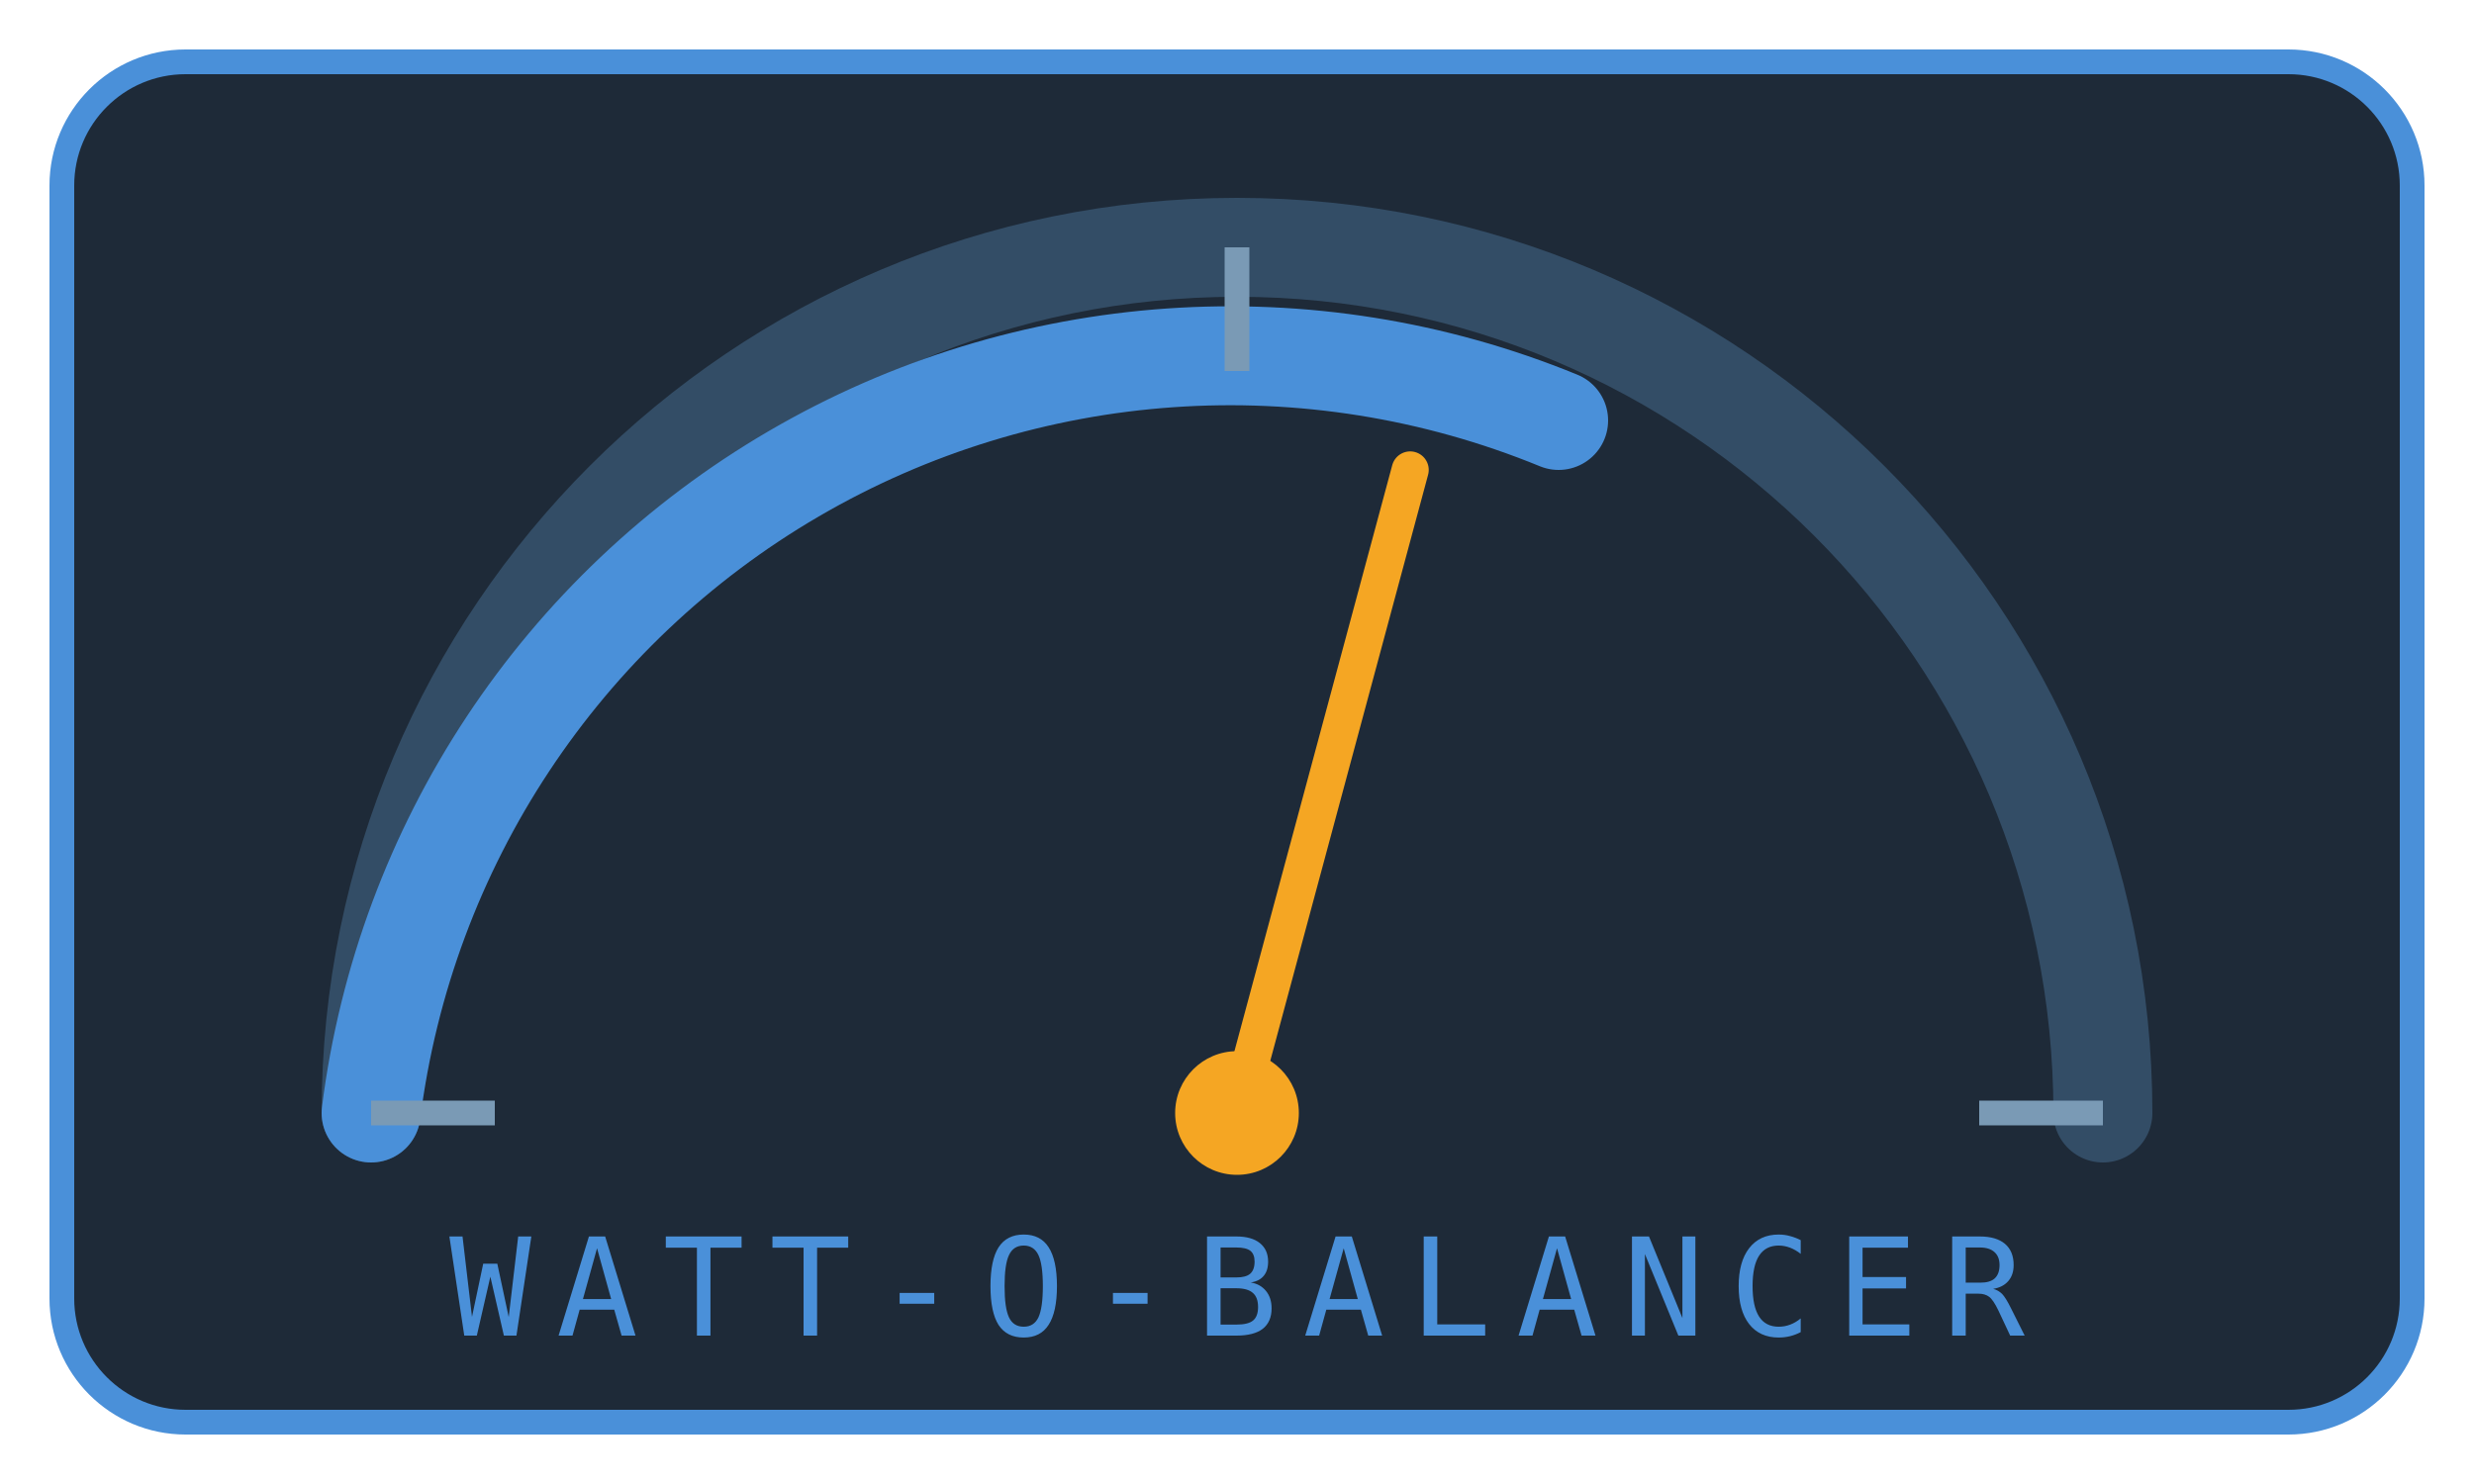
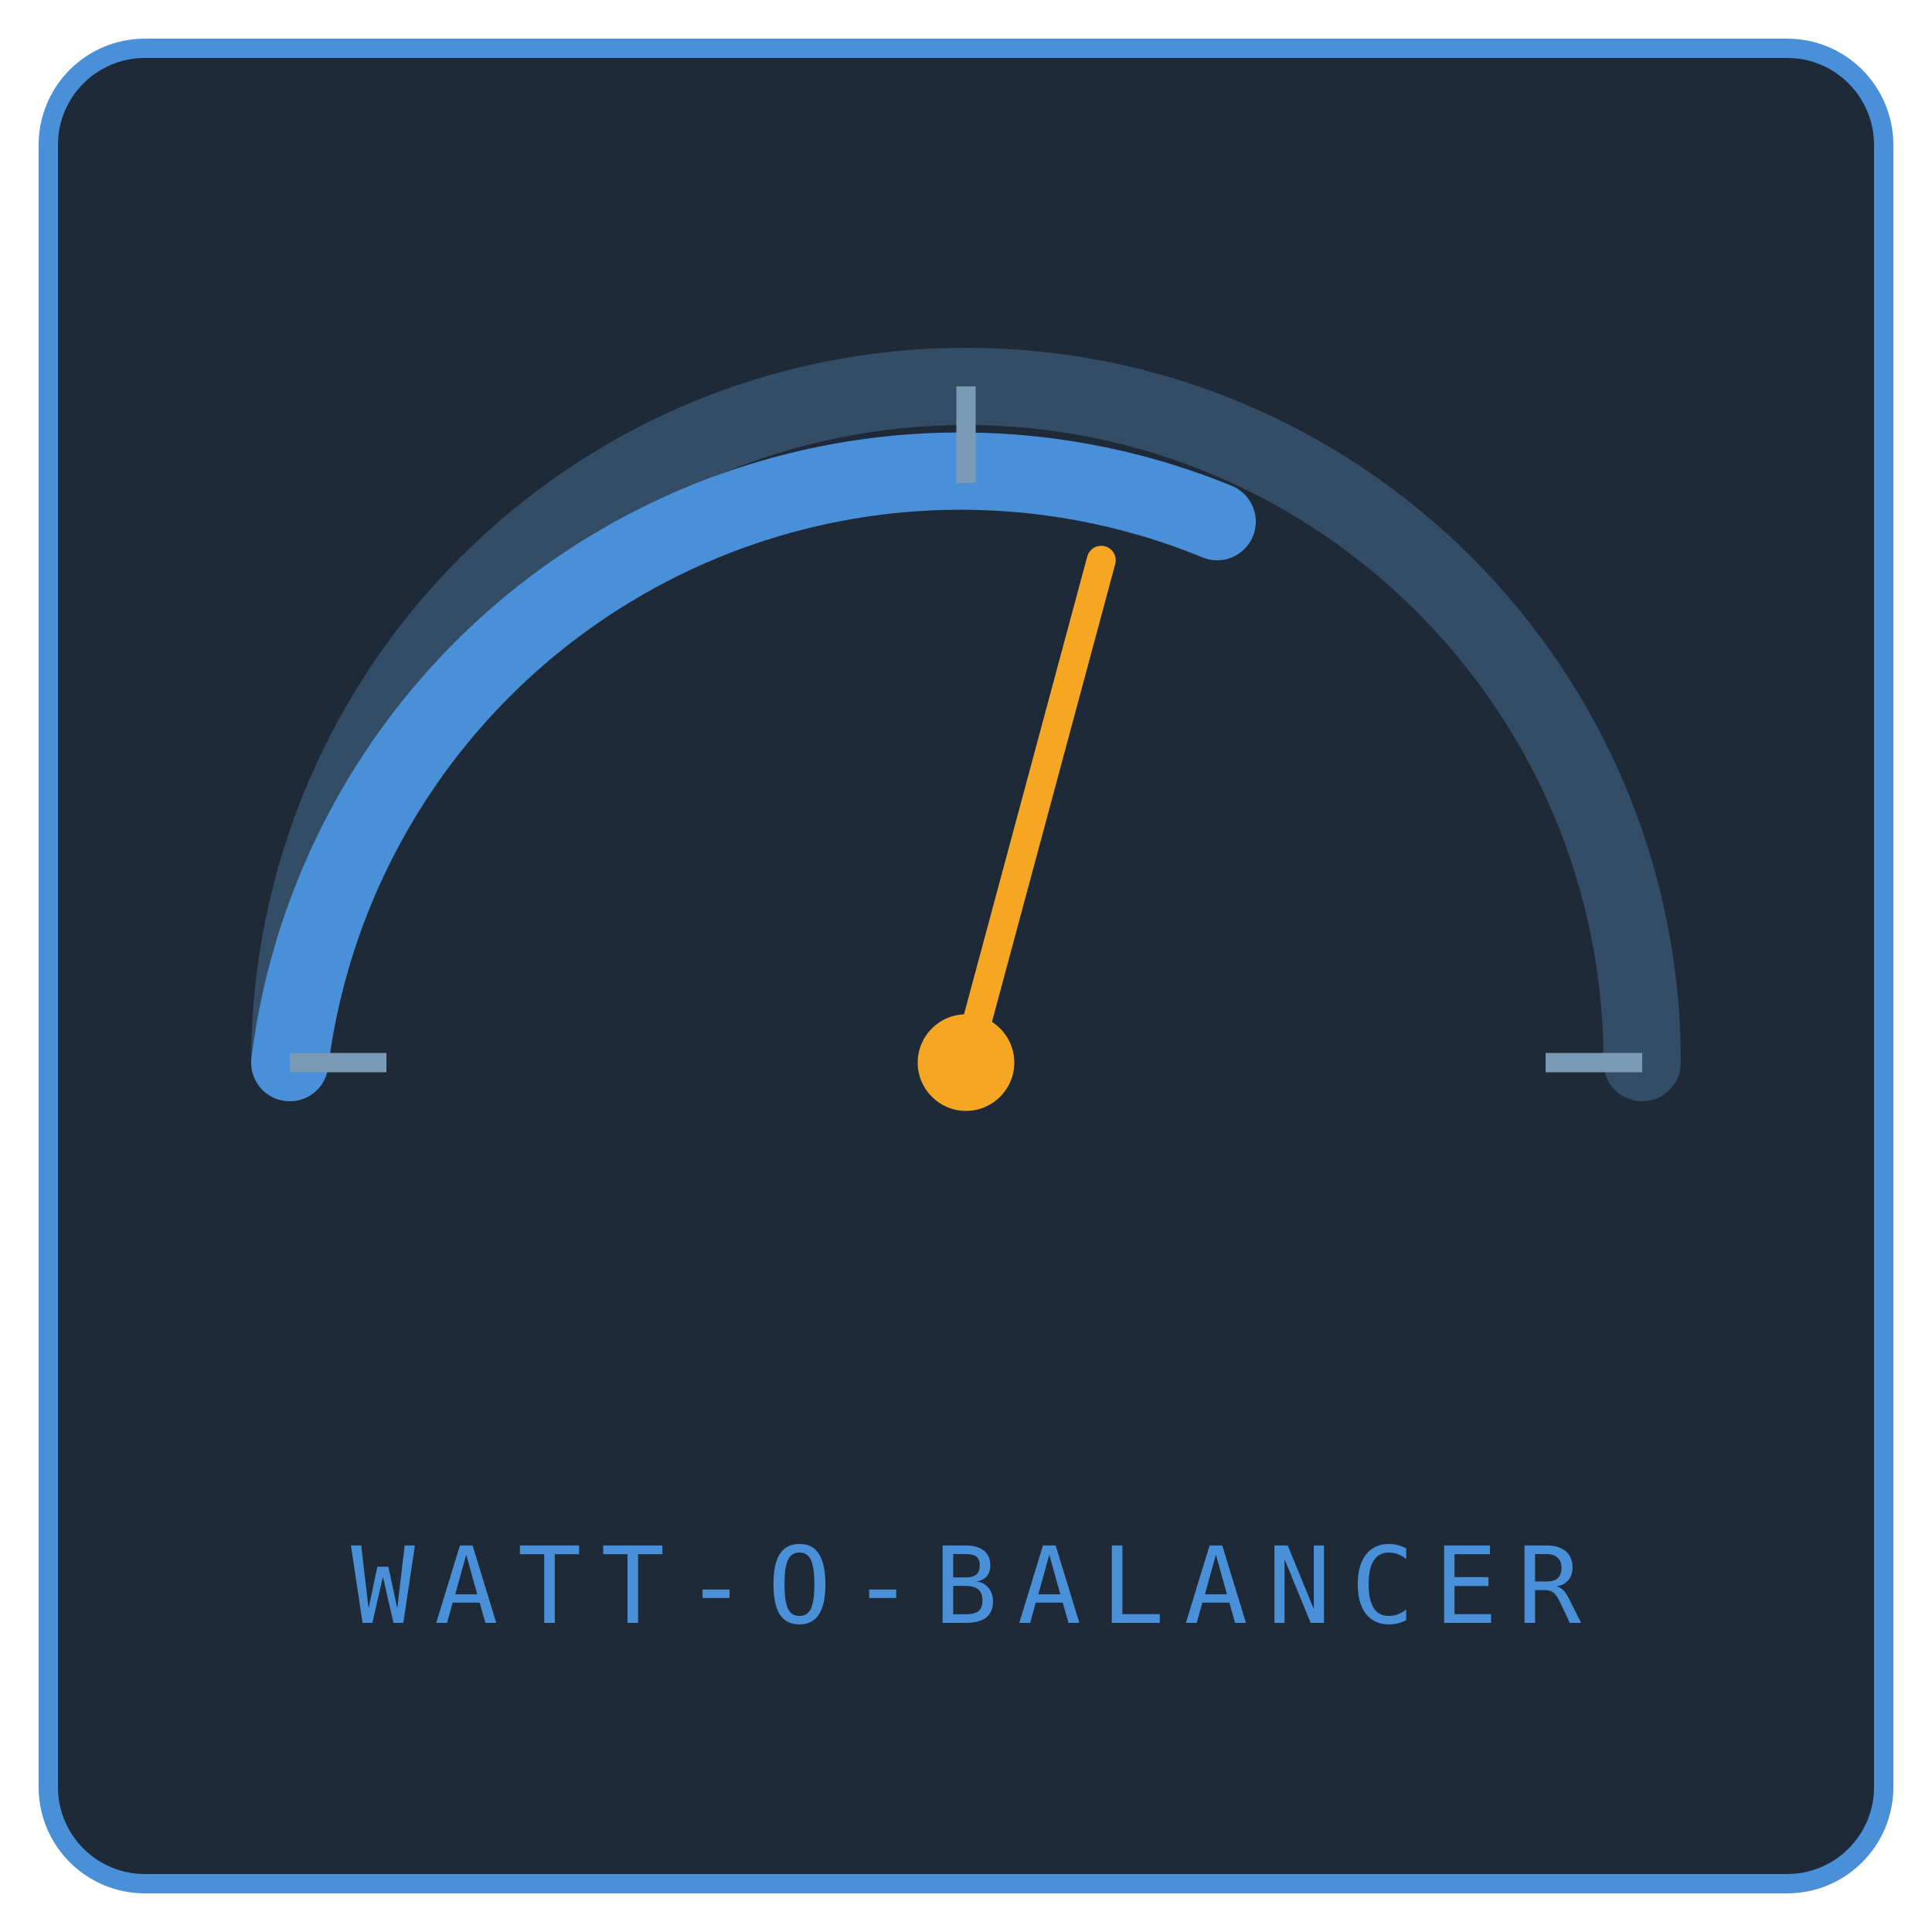
- <svg xmlns="http://www.w3.org/2000/svg" viewBox="0 0 200 120" width="200" height="120" role="img" aria-label="Watt-O-Balancer logo">
-   <rect x="5" y="5" width="190" height="110" rx="10" ry="10" fill="#1e2a38" stroke="#4a90d9" stroke-width="2" />
-   <path d="M 30 90 A 70 70 0 0 1 170 90" fill="none" stroke="#334d66" stroke-width="8" stroke-linecap="round" />
-   <path d="M 30 90 A 70 70 0 0 1 126 34" fill="none" stroke="#4a90d9" stroke-width="8" stroke-linecap="round" />
-   <line x1="100" y1="90" x2="114" y2="38" stroke="#f5a623" stroke-width="3" stroke-linecap="round" />
-   <circle cx="100" cy="90" r="5" fill="#f5a623" />
-   <line x1="30" y1="90" x2="40" y2="90" stroke="#7a9ab5" stroke-width="2" />
-   <line x1="100" y1="20" x2="100" y2="30" stroke="#7a9ab5" stroke-width="2" />
-   <line x1="170" y1="90" x2="160" y2="90" stroke="#7a9ab5" stroke-width="2" />
-   <text x="100" y="108" font-family="monospace" font-size="11" fill="#4a90d9" text-anchor="middle" letter-spacing="2">WATT-O-BALANCER</text>
+ <svg xmlns="http://www.w3.org/2000/svg" viewBox="0 0 200 200" width="200" height="200" role="img" aria-label="Watt-O-Balancer logo">
+   <rect x="5" y="5" width="190" height="190" rx="10" ry="10" fill="#1e2a38" stroke="#4a90d9" stroke-width="2" />
+   <path d="M 30 110 A 70 70 0 0 1 170 110" fill="none" stroke="#334d66" stroke-width="8" stroke-linecap="round" />
+   <path d="M 30 110 A 70 70 0 0 1 126 54" fill="none" stroke="#4a90d9" stroke-width="8" stroke-linecap="round" />
+   <line x1="100" y1="110" x2="114" y2="58" stroke="#f5a623" stroke-width="3" stroke-linecap="round" />
+   <circle cx="100" cy="110" r="5" fill="#f5a623" />
+   <line x1="30" y1="110" x2="40" y2="110" stroke="#7a9ab5" stroke-width="2" />
+   <line x1="100" y1="40" x2="100" y2="50" stroke="#7a9ab5" stroke-width="2" />
+   <line x1="170" y1="110" x2="160" y2="110" stroke="#7a9ab5" stroke-width="2" />
+   <text x="100" y="168" font-family="monospace" font-size="11" fill="#4a90d9" text-anchor="middle" letter-spacing="2">WATT-O-BALANCER</text>
</svg>
